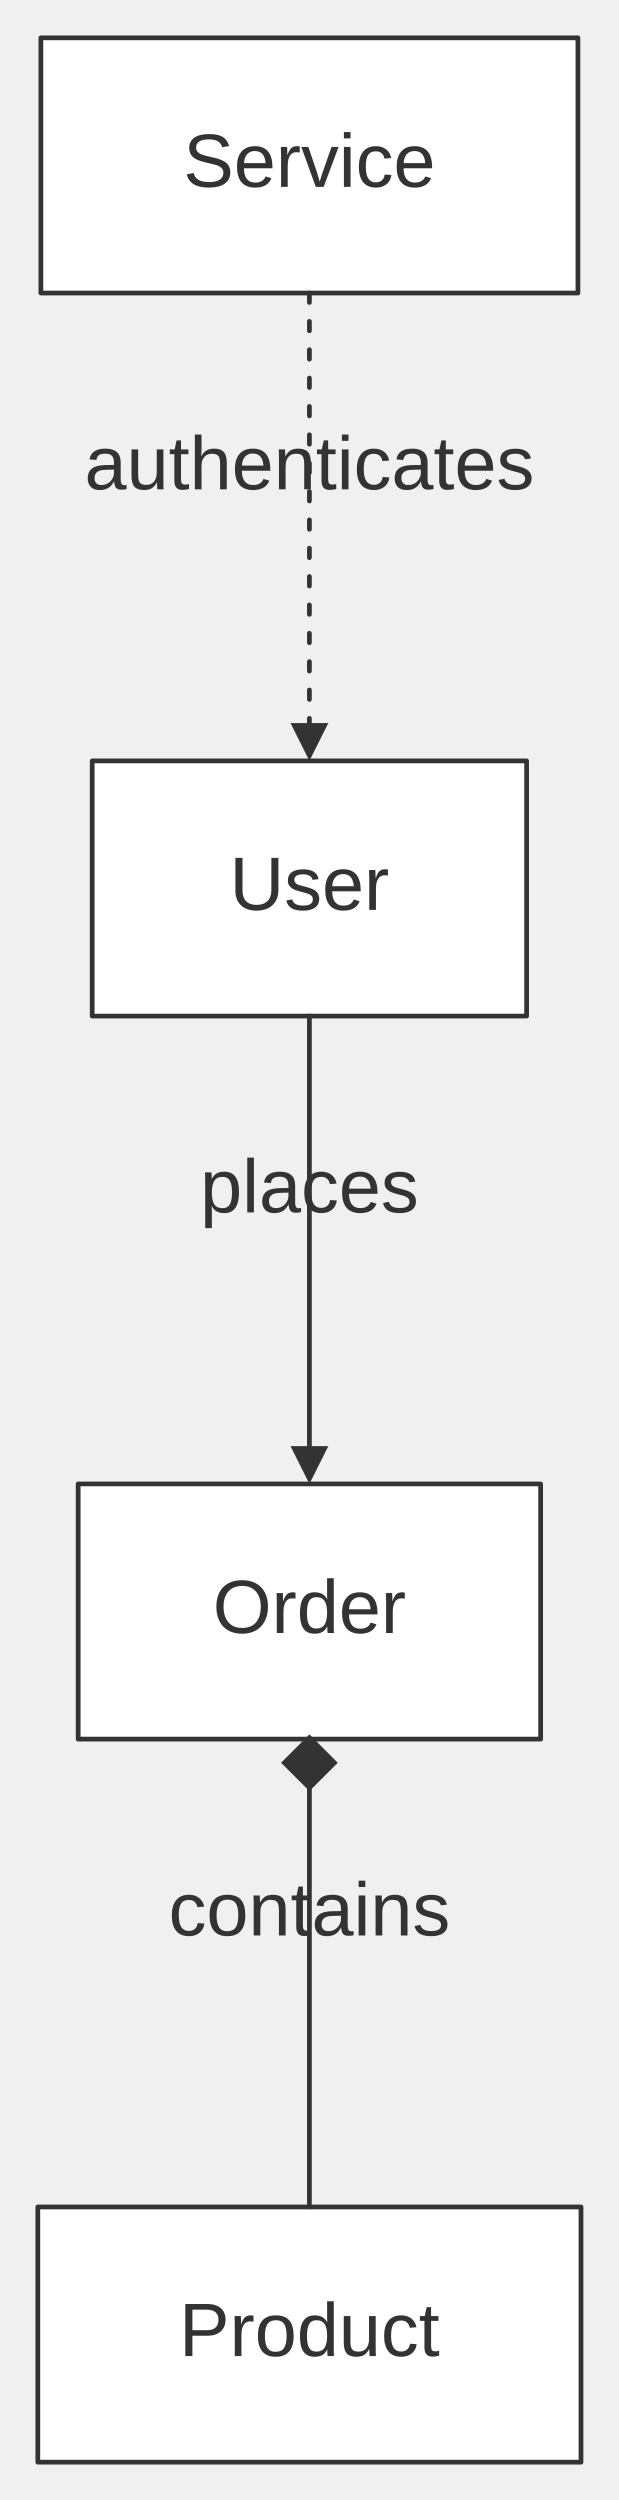
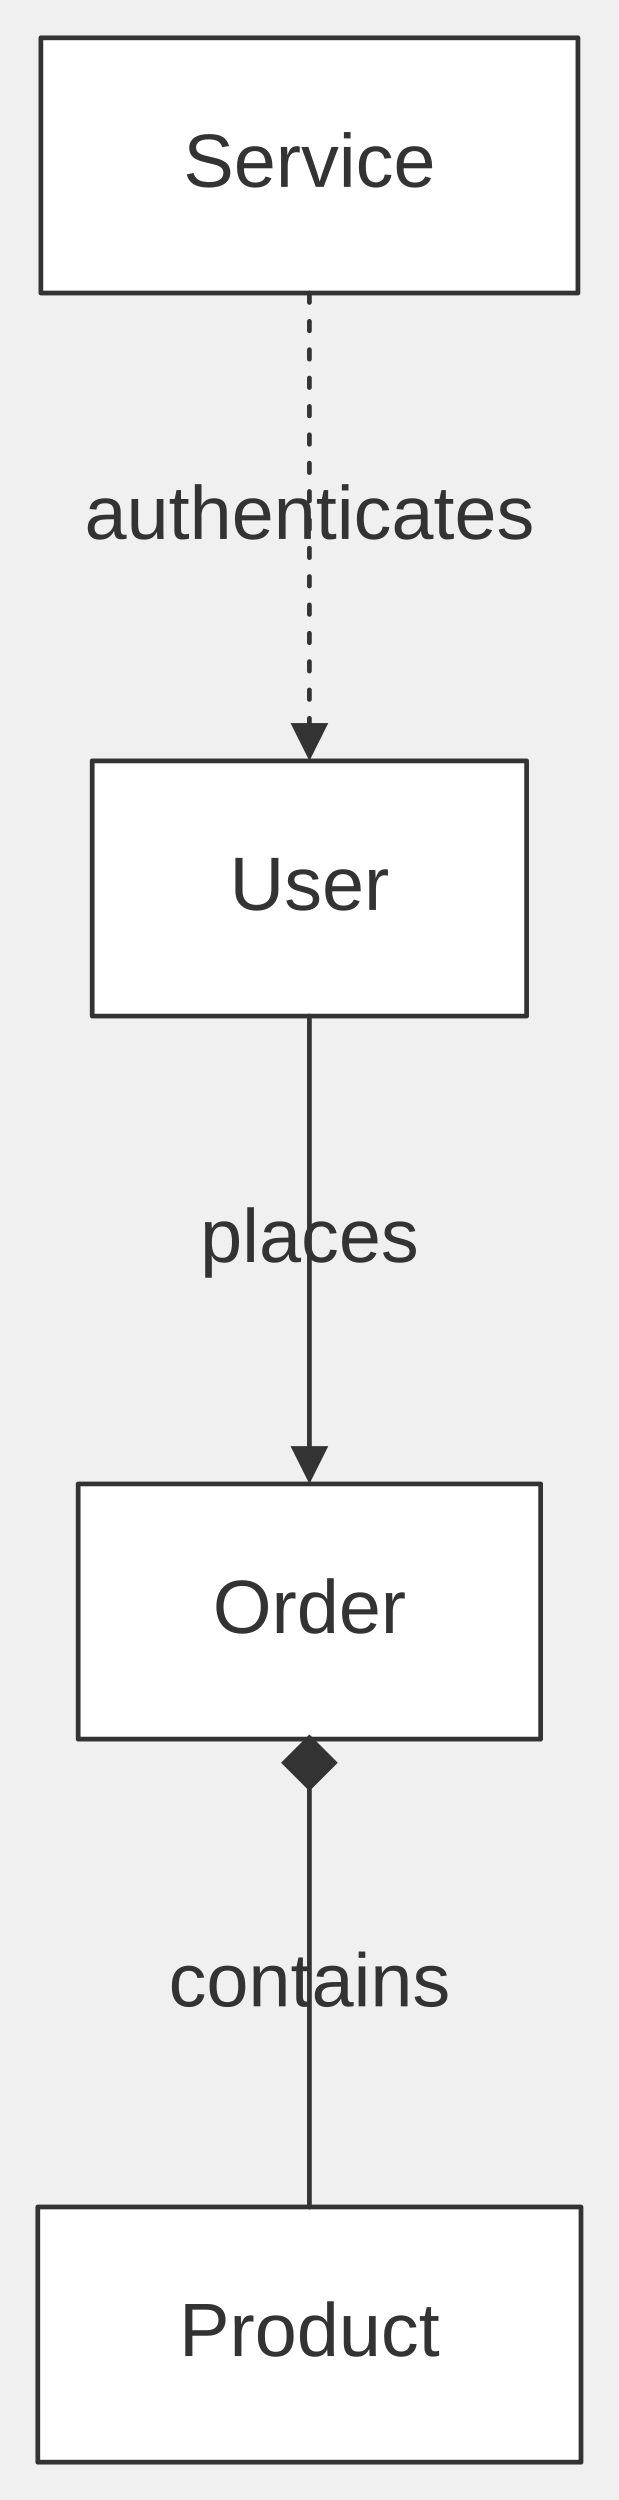
<svg xmlns="http://www.w3.org/2000/svg" width="100%" viewBox="0 0 130.94 529.00" style="max-width: 130.94px; background-color: transparent;" font-family="&quot;trebuchet ms&quot;, verdana, arial, sans-serif" font-size="16.00">
  <defs>
    <marker id="arrowhead" viewBox="0 0 10.00 10.00" refX="5.00" refY="5.00" markerWidth="8.00" markerHeight="8.00" orient="auto-start-reverse" markerUnits="userSpaceOnUse">
      <path d="M 0 0 L 10.00 5.00 L 0 10.00 z" fill="#333" />
    </marker>
    <marker id="crosshead" viewBox="0 0 11.00 11.00" refX="12.00" refY="5.20" markerWidth="11.00" markerHeight="11.00" orient="auto-start-reverse" markerUnits="userSpaceOnUse">
      <path d="M 1,1 l 9,9 M 10,1 l -9,9" stroke="#333" stroke-width="2" />
    </marker>
    <marker id="circlehead" viewBox="0 0 12.00 12.00" refX="11.00" refY="6.00" markerWidth="12.00" markerHeight="12.00" orient="auto-start-reverse" markerUnits="userSpaceOnUse">
      <circle cx="6" cy="6" r="5" stroke="#333" stroke-width="1" fill="white" />
    </marker>
    <marker id="open-arrowhead" viewBox="0 0 10.00 10.00" refX="5.00" refY="5.00" markerWidth="8.00" markerHeight="8.00" orient="auto-start-reverse" markerUnits="userSpaceOnUse">
      <polygon points="0,0 10.00,5.00 0,10.00" fill="white" stroke="#333" stroke-width="1" />
    </marker>
    <marker id="diamondhead" viewBox="0 0 12.00 12.00" refX="6.00" refY="6.00" markerWidth="12.00" markerHeight="12.00" orient="auto-start-reverse" markerUnits="userSpaceOnUse">
      <polygon points="0,6.00 6.00,0 12.00,6.00 6.00,12.00" fill="#333" />
    </marker>
    <marker id="open-diamondhead" viewBox="0 0 12.00 12.00" refX="6.00" refY="6.00" markerWidth="12.00" markerHeight="12.00" orient="auto-start-reverse" markerUnits="userSpaceOnUse">
      <polygon points="0,6.00 6.00,0 12.00,6.00 6.00,12.00" fill="white" stroke="#333" stroke-width="1" />
    </marker>
  </defs>
  <g transform="translate(0.00,0.00)">
    <g class="nodes">
      <rect x="16.54" y="314.00" width="97.86" height="54.00" fill="white" stroke="#333" stroke-width="1.00" stroke-linejoin="round" />
      <text x="65.47" y="341.00" text-anchor="middle" dominant-baseline="middle" fill="#333">Order</text>
      <rect x="8.00" y="467.00" width="114.94" height="54.00" fill="white" stroke="#333" stroke-width="1.00" stroke-linejoin="round" />
      <text x="65.47" y="494.00" text-anchor="middle" dominant-baseline="middle" fill="#333">Product</text>
      <rect x="8.65" y="8.00" width="113.64" height="54.00" fill="white" stroke="#333" stroke-width="1.00" stroke-linejoin="round" />
      <text x="65.47" y="35.00" text-anchor="middle" dominant-baseline="middle" fill="#333">Service</text>
      <rect x="19.51" y="161.00" width="91.92" height="54.00" fill="white" stroke="#333" stroke-width="1.00" stroke-linejoin="round" />
      <text x="65.47" y="188.00" text-anchor="middle" dominant-baseline="middle" fill="#333">User</text>
    </g>
    <g class="edgePaths">
      <path d="M65.47,215.00 L65.47,310.00" stroke="#333" stroke-width="1.00" fill="none" stroke-linecap="round" stroke-linejoin="round" marker-end="url(#arrowhead)" />
      <path d="M65.47,373.00 L65.47,467.00" stroke="#333" stroke-width="1.00" fill="none" stroke-linecap="round" stroke-linejoin="round" marker-start="url(#diamondhead)" />
      <path d="M65.47,62.00 L65.47,157.00" stroke="#333" stroke-width="1.00" fill="none" stroke-linecap="round" stroke-linejoin="round" stroke-dasharray="2.00,4.00" marker-end="url(#arrowhead)" />
    </g>
    <g class="edgeLabels">
-       <text x="65.47" y="252.00" text-anchor="middle" dominant-baseline="middle" fill="#333">places</text>
-       <text x="65.47" y="405.00" text-anchor="middle" dominant-baseline="middle" fill="#333">contains</text>
-       <text x="65.47" y="99.00" text-anchor="middle" dominant-baseline="middle" fill="#333">authenticates</text>
+       <text x="65.47" y="262.50" text-anchor="middle" dominant-baseline="middle" fill="#333">places</text>
+       <text x="65.47" y="420.00" text-anchor="middle" dominant-baseline="middle" fill="#333">contains</text>
+       <text x="65.47" y="109.50" text-anchor="middle" dominant-baseline="middle" fill="#333">authenticates</text>
    </g>
  </g>
</svg>
